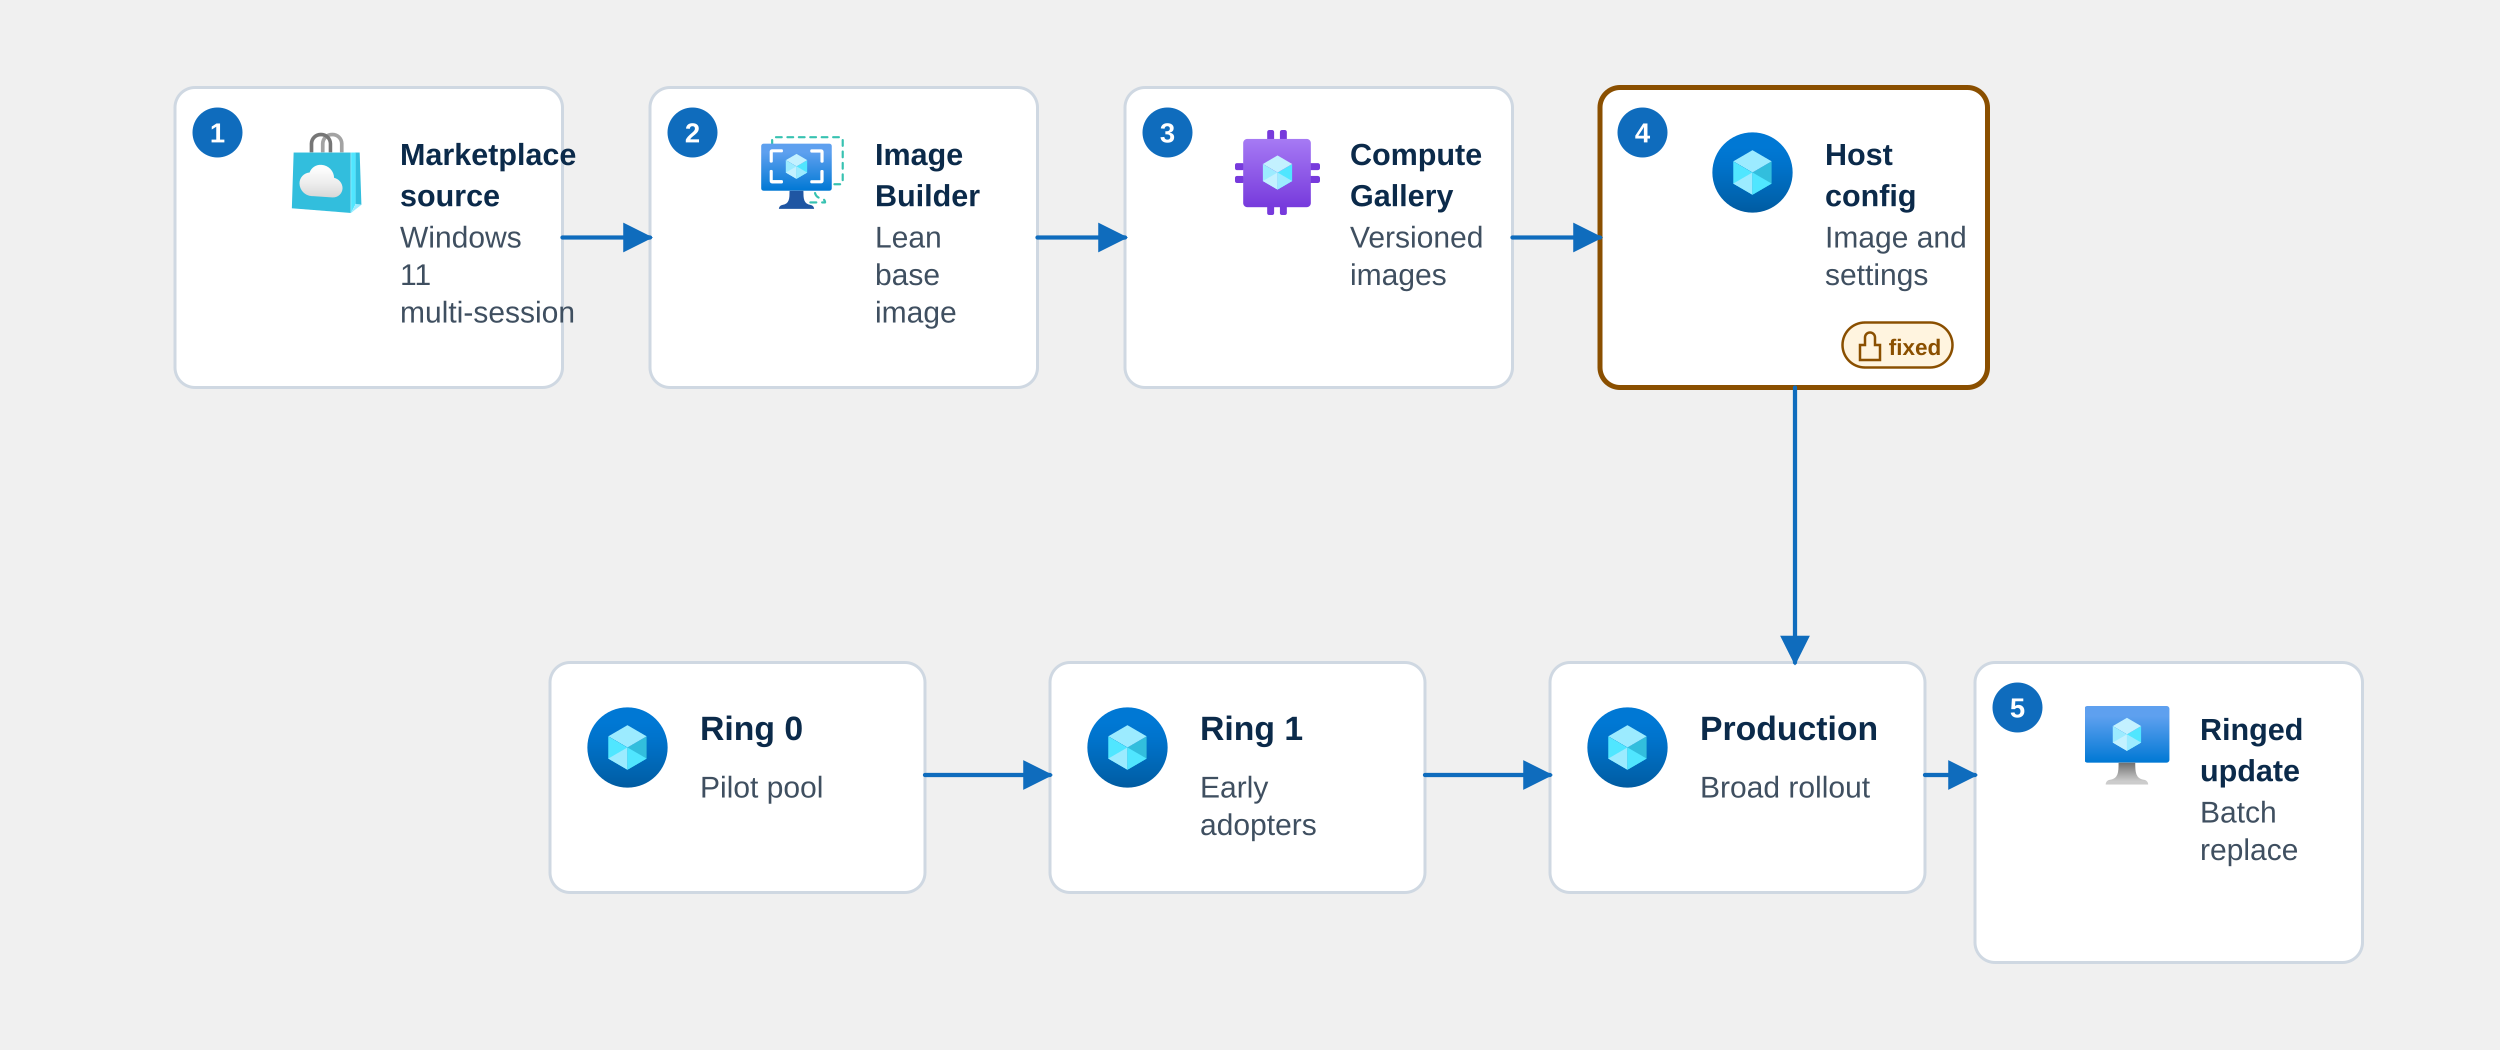
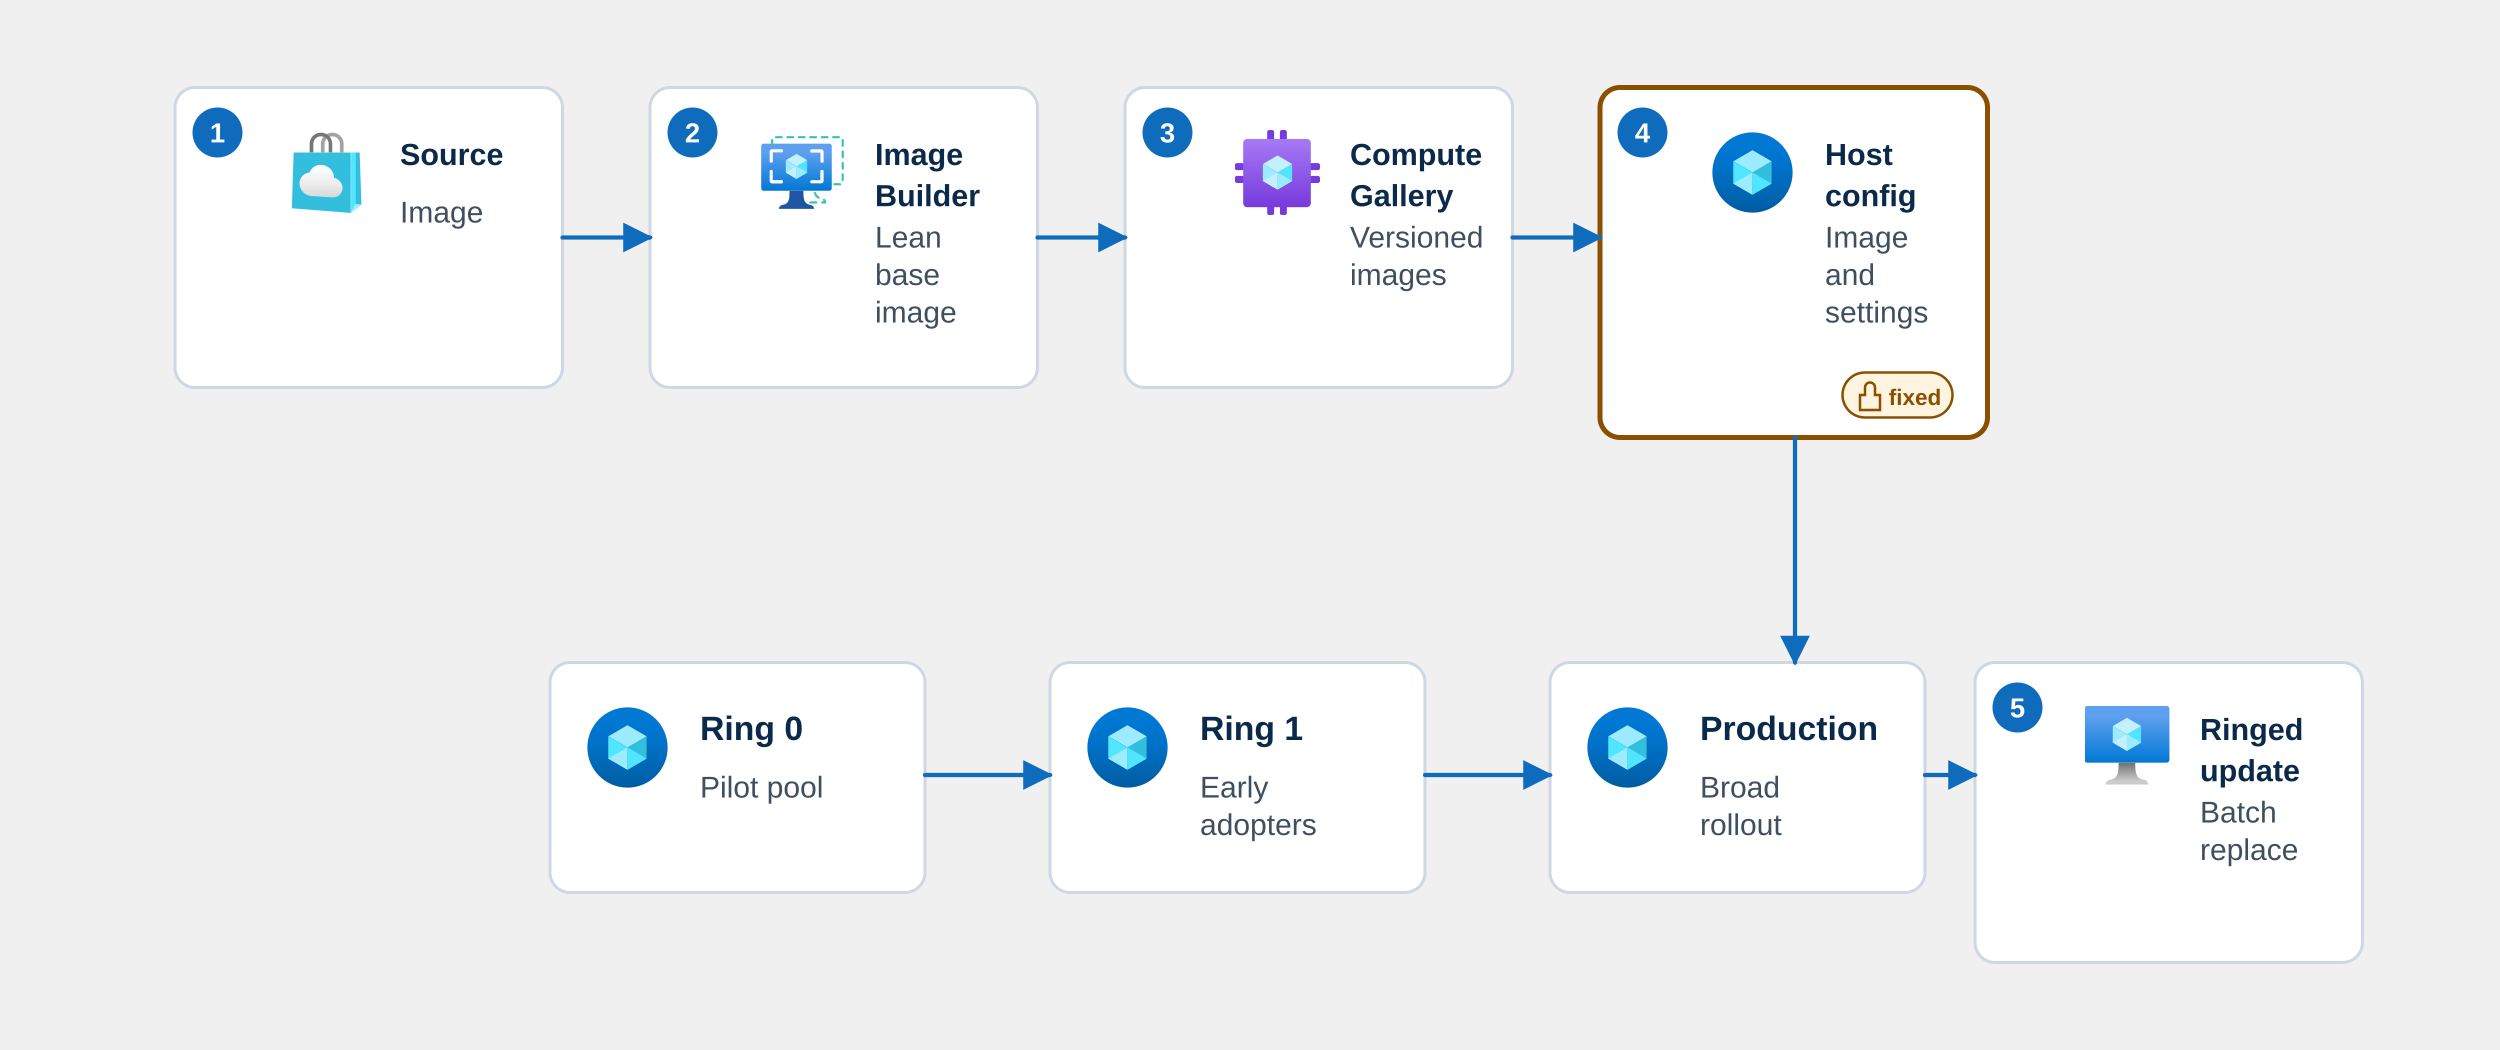
<svg xmlns="http://www.w3.org/2000/svg" viewBox="0 100 1000 420" width="1000" height="420" font-family="'Segoe UI', 'Segoe UI Variable', system-ui, -apple-system, 'Helvetica Neue', Arial, sans-serif" role="img" aria-labelledby="t d">
  <defs>
    <marker id="arrow" viewBox="0 0 10 10" refX="9" refY="5" markerWidth="7" markerHeight="7" orient="auto-start-reverse">
      <path d="M0,0 L10,5 L0,10 z" fill="#0f6cbd" />
    </marker>
    <marker id="arrow-dashed" viewBox="0 0 10 10" refX="9" refY="5" markerWidth="7" markerHeight="7" orient="auto-start-reverse">
      <path d="M0,0 L10,5 L0,10 z" fill="#6f93bf" />
    </marker>
  </defs>
  <rect x="70" y="135" width="155" height="120" rx="8" fill="#ffffff" stroke="#cfd8e2" stroke-width="1.2" />
  <circle cx="87" cy="153" r="10" fill="#0f6cbd" />
  <text x="87" y="156.96" font-size="11" font-weight="700" fill="#ffffff" text-anchor="middle">1</text>
  <svg x="114" y="152" width="34" height="34" viewBox="0 0 18 18">
    <defs>
      <linearGradient id="i1-a9aaf2bb-2b64-49fc-9aeb-39d687a60471" x1="7.63" y1="15.34" x2="7.63" y2="5.84" gradientUnits="userSpaceOnUse">
        <stop offset="0" stop-color="#ccc" />
        <stop offset="0.15" stop-color="#dadada" />
        <stop offset="0.44" stop-color="#eee" />
        <stop offset="0.72" stop-color="#fbfbfb" />
        <stop offset="1" stop-color="#fff" />
      </linearGradient>
    </defs>
    <path id="i1-f354248b-347f-4f34-a8b1-60412d94c898" d="M15,4.77h-1v12.8l1-1.93Z" fill="#50e6ff" />
    <path id="i1-bf20c85f-cfbc-4e9f-9f35-5cecd5301485" d="M15,15.63h0l-1,1.93,1-.8,1.23-.95Z" fill="#9cebff" />
    <path id="i1-be80f902-4822-48d8-b1cc-57ee4a39e795" d="M8.39,2.86A1.57,1.57,0,0,1,10,1.35a1.57,1.57,0,0,1,1.63,1.51V4.77h.78V2.86A2.35,2.35,0,0,0,10,.57a2.35,2.35,0,0,0-2.4,2.29V4.77h.78Z" fill="#a3a3a3" />
    <path id="i1-bb07ca4b-ec49-44a9-9a8d-bb0f7a8be768" d="M6,2.86A1.57,1.57,0,0,1,7.62,1.35,1.58,1.58,0,0,1,9.25,2.86V4.77H10V2.86A2.36,2.36,0,0,0,7.62.57a2.35,2.35,0,0,0-2.4,2.29V4.77H6Z" fill="#767676" />
    <polygon points="13.92 4.77 13.92 17.57 1.45 16.58 1.83 4.77 13.92 4.77" fill="#32bedd" />
    <polygon points="14.95 4.77 14.95 15.64 16.18 15.82 15.81 4.77 14.95 4.77" fill="#32bedd" />
    <path d="M12.19,12.31a2.3,2.3,0,0,0-1.79-2.18A2.84,2.84,0,0,0,7.74,7.38,2.47,2.47,0,0,0,5.2,9a2.3,2.3,0,0,0-2.13,2.31A2.74,2.74,0,0,0,5.63,14h.22l4.16.28h.11A2,2,0,0,0,12.19,12.31Z" fill="url(#i1-a9aaf2bb-2b64-49fc-9aeb-39d687a60471)" />
  </svg>
-   <text x="160" y="166.0" font-size="12.2" font-weight="700" fill="#0b2a4a" text-anchor="start">Marketplace</text>
-   <text x="160" y="182.47" font-size="12.2" font-weight="700" fill="#0b2a4a" text-anchor="start">source</text>
-   <text x="160" y="199.0" font-size="12" font-weight="400" fill="#3f4f60" text-anchor="start">Windows</text>
-   <text x="160" y="214.0" font-size="12" font-weight="400" fill="#3f4f60" text-anchor="start">11</text>
-   <text x="160" y="229.0" font-size="12" font-weight="400" fill="#3f4f60" text-anchor="start">multi-session</text>
+   <text x="160" y="166.0" font-size="12.2" font-weight="700" fill="#0b2a4a" text-anchor="start">Source</text>
+   <text x="160" y="189.0" font-size="12" font-weight="400" fill="#3f4f60" text-anchor="start">Image</text>
  <rect x="260" y="135" width="155" height="120" rx="8" fill="#ffffff" stroke="#cfd8e2" stroke-width="1.2" />
  <circle cx="277" cy="153" r="10" fill="#0f6cbd" />
  <text x="277" y="156.96" font-size="11" font-weight="700" fill="#ffffff" text-anchor="middle">2</text>
  <svg x="304" y="152" width="34" height="34" viewBox="0 0 18 18">
    <defs>
      <linearGradient id="i2-a743bfbf-43b1-4b79-b3a1-696091f8e2ab" x1="7.725" y1="12.859" x2="7.725" y2="2.896" gradientUnits="userSpaceOnUse">
        <stop offset="0" stop-color="#0078d4" />
        <stop offset="0.817" stop-color="#5ea0ef" />
      </linearGradient>
    </defs>
    <g id="i2-e9d3fb42-bcb8-4f88-a8f9-d56e280aed3b">
      <g>
        <g>
          <path d="M8.574,12.334h0a.231.231,0,0,1-.226-.236c0-.123,0-.25,0-.381H7.962a.231.231,0,0,1,0-.462h.616a.231.231,0,0,1,.231.231q0,.327,0,.622A.231.231,0,0,1,8.574,12.334Z" fill="#37c2b1" />
          <path d="M7.685,14.541a.231.231,0,0,1-.1-.438,1.171,1.171,0,0,0,.629-.814.231.231,0,0,1,.445.124,1.642,1.642,0,0,1-.869,1.105A.233.233,0,0,1,7.685,14.541Z" fill="#37c2b1" />
          <path d="M6.926,15.566H6.31a.23.23,0,0,1-.231-.231,1.057,1.057,0,0,1,.286-.717.231.231,0,0,1,.339.315.627.627,0,0,0-.114.171h.336a.231.231,0,0,1,0,.462Z" fill="#37c2b1" />
          <path d="M11.918,15.566H10.67a.231.231,0,0,1,0-.462h1.248a.231.231,0,0,1,0,.462Z" fill="#37c2b1" />
          <path d="M13.782,15.566h-.616a.231.231,0,0,1,0-.462H13.5a.636.636,0,0,0-.114-.17.231.231,0,0,1,.337-.315,1.048,1.048,0,0,1,.289.716A.231.231,0,0,1,13.782,15.566Z" fill="#37c2b1" />
          <path d="M12.405,14.542a.23.23,0,0,1-.1-.023,1.641,1.641,0,0,1-.872-1.1.231.231,0,1,1,.445-.125,1.176,1.176,0,0,0,.631.814.231.231,0,0,1-.1.438Z" fill="#37c2b1" />
          <path d="M11.513,12.334a.231.231,0,0,1-.231-.226c0-.2,0-.4,0-.622a.232.232,0,0,1,.231-.231h.616a.231.231,0,0,1,0,.462H11.74c0,.131,0,.258,0,.381a.231.231,0,0,1-.226.236Z" fill="#37c2b1" />
          <path d="M16.967,11.717h-1.21a.231.231,0,0,1,0-.462h1.21a.231.231,0,1,1,0,.462Zm-2.421,0h-1.21a.231.231,0,0,1,0-.462h1.21a.231.231,0,0,1,0,.462Zm-7.8,0H5.535a.231.231,0,0,1,0-.462H6.746a.231.231,0,0,1,0,.462Zm-2.421,0H3.114a.231.231,0,0,1,0-.462H4.325a.231.231,0,0,1,0,.462Zm13.191-.876a.23.23,0,0,1-.231-.231V9.4a.231.231,0,0,1,.462,0v1.21A.231.231,0,0,1,17.516,10.841Zm-14.944,0a.231.231,0,0,1-.231-.231V9.394a.231.231,0,0,1,.462,0v1.211A.232.232,0,0,1,2.572,10.836ZM17.516,8.42a.23.23,0,0,1-.231-.231V6.979a.231.231,0,0,1,.462,0v1.21A.231.231,0,0,1,17.516,8.42ZM2.572,8.415a.231.231,0,0,1-.231-.231V6.973a.231.231,0,0,1,.462,0V8.184A.232.232,0,0,1,2.572,8.415ZM17.516,6a.23.23,0,0,1-.231-.231V4.558a.231.231,0,0,1,.462,0v1.21A.231.231,0,0,1,17.516,6ZM2.572,5.993a.23.23,0,0,1-.231-.231V4.552a.231.231,0,0,1,.462,0v1.21A.231.231,0,0,1,2.572,5.993ZM17.516,3.578a.23.23,0,0,1-.231-.231V2.137a.231.231,0,1,1,.462,0v1.21A.231.231,0,0,1,17.516,3.578ZM2.572,3.572a.23.23,0,0,1-.231-.231V2.131a.231.231,0,1,1,.462,0v1.21A.231.231,0,0,1,2.572,3.572ZM16.7,1.755H15.494a.231.231,0,0,1,0-.462H16.7a.231.231,0,1,1,0,.462Zm-2.422,0h-1.21a.231.231,0,0,1,0-.462h1.21a.231.231,0,1,1,0,.462Zm-2.421,0h-1.21a.231.231,0,0,1,0-.462h1.21a.231.231,0,1,1,0,.462Zm-2.421,0H8.231a.231.231,0,0,1,0-.462h1.21a.231.231,0,1,1,0,.462Zm-2.421,0H5.81a.231.231,0,0,1,0-.462H7.02a.231.231,0,1,1,0,.462Zm-2.421,0H3.389a.231.231,0,0,1,0-.462H4.6a.231.231,0,0,1,0,.462Z" fill="#37c2b1" />
        </g>
        <rect x="0.253" y="2.896" width="14.944" height="9.963" rx="0.499" fill="url(#i2-a743bfbf-43b1-4b79-b3a1-696091f8e2ab)" />
        <path d="M10.722,15.872c-1.477-.231-1.535-1.3-1.531-3.013H6.26c0,1.716-.054,2.782-1.532,3.013a.87.87,0,0,0-.736.835h7.472A.875.875,0,0,0,10.722,15.872Z" fill="#1f56a3" />
        <g>
          <polygon points="9.987 6.379 9.987 9.01 7.725 10.337 7.725 7.699 9.987 6.379" fill="#50e6ff" />
          <polygon points="9.987 6.379 7.733 7.706 5.464 6.379 7.733 5.06 9.987 6.379" fill="#c3f1ff" />
          <polygon points="7.725 7.706 7.725 10.337 5.464 9.01 5.464 6.379 7.725 7.706" fill="#9cebff" />
          <polygon points="5.464 9.01 7.725 7.699 7.725 10.337 5.464 9.01" fill="#c3f1ff" />
          <polygon points="9.987 9.01 7.725 7.699 7.725 10.337 9.987 9.01" fill="#9cebff" />
          <path d="M4.619,4.08H2.546a.5.5,0,0,0-.5.5v2.08a.249.249,0,0,0,.249.249h.166a.249.249,0,0,0,.249-.249V4.736H4.619a.248.248,0,0,0,.241-.249V4.329A.248.248,0,0,0,4.619,4.08Z" fill="#fff" />
          <path d="M4.619,10.609H2.7V8.7a.248.248,0,0,0-.248-.248H2.3a.249.249,0,0,0-.249.248v2.111a.5.5,0,0,0,.49.505H4.619a.255.255,0,0,0,.244-.268l0-.026v-.165A.248.248,0,0,0,4.619,10.609Z" fill="#fff" />
          <path d="M12.935,4.1H10.892a.248.248,0,0,0-.249.248V4.51a.247.247,0,0,0,.225.27H12.8V6.673a.248.248,0,0,0,.249.249h.173a.248.248,0,0,0,.249-.249V4.6a.5.5,0,0,0-.5-.5Z" fill="#fff" />
          <path d="M13.191,8.468h-.158a.248.248,0,0,0-.249.248h0v1.915H10.892a.249.249,0,0,0-.249.249v.166a.249.249,0,0,0,.249.249h2.073a.505.505,0,0,0,.505-.5V8.716a.249.249,0,0,0-.247-.25A.172.172,0,0,0,13.191,8.468Z" fill="#fff" />
        </g>
      </g>
    </g>
  </svg>
  <text x="350" y="166.0" font-size="12.2" font-weight="700" fill="#0b2a4a" text-anchor="start">Image</text>
  <text x="350" y="182.47" font-size="12.2" font-weight="700" fill="#0b2a4a" text-anchor="start">Builder</text>
  <text x="350" y="199.0" font-size="12" font-weight="400" fill="#3f4f60" text-anchor="start">Lean</text>
  <text x="350" y="214.0" font-size="12" font-weight="400" fill="#3f4f60" text-anchor="start">base</text>
  <text x="350" y="229.0" font-size="12" font-weight="400" fill="#3f4f60" text-anchor="start">image</text>
  <rect x="450" y="135" width="155" height="120" rx="8" fill="#ffffff" stroke="#cfd8e2" stroke-width="1.2" />
  <circle cx="467" cy="153" r="10" fill="#0f6cbd" />
  <text x="467" y="156.96" font-size="11" font-weight="700" fill="#ffffff" text-anchor="middle">3</text>
  <svg x="494" y="152" width="34" height="34" viewBox="0 0 18 18">
    <defs>
      <linearGradient id="i3-b9a9ff0b-7dac-405b-a6dd-a489a2813f83" x1="8.898" y1="16.345" x2="8.898" y2="1.887" gradientUnits="userSpaceOnUse">
        <stop offset="0.001" stop-color="#773adc" />
        <stop offset="1" stop-color="#a67af4" />
      </linearGradient>
    </defs>
    <g id="i3-b489344a-7430-4172-84c3-3a0d8c5a38b5">
      <g>
        <g>
          <path d="M7.855,2.526H7.247A.431.431,0,0,1,6.816,2.1V.431A.431.431,0,0,1,7.247,0h.608a.43.43,0,0,1,.43.431V2.1A.43.43,0,0,1,7.855,2.526ZM10.979,2.1V.431A.431.431,0,0,0,10.548,0H9.941A.431.431,0,0,0,9.51.431V2.1a.431.431,0,0,0,.431.431h.607A.431.431,0,0,0,10.979,2.1ZM8.285,17.612V16.338A.388.388,0,0,0,7.9,15.95H7.2a.388.388,0,0,0-.388.388v1.274A.388.388,0,0,0,7.2,18H7.9A.388.388,0,0,0,8.285,17.612Zm2.694,0V16.338a.388.388,0,0,0-.388-.388H9.9a.388.388,0,0,0-.388.388v1.274A.388.388,0,0,0,9.9,18h.693A.388.388,0,0,0,10.979,17.612Zm4.8-9.114h1.777A.445.445,0,0,0,18,8.053V7.46a.445.445,0,0,0-.445-.445H15.778a.445.445,0,0,0-.445.445v.593A.445.445,0,0,0,15.778,8.5Zm0,2.719h1.777A.445.445,0,0,0,18,10.772v-.594a.444.444,0,0,0-.445-.444H15.778a.444.444,0,0,0-.445.444v.594A.445.445,0,0,0,15.778,11.217ZM.385,8.5h1.23A.385.385,0,0,0,2,8.113V7.4a.385.385,0,0,0-.385-.385H.385A.385.385,0,0,0,0,7.4v.713A.385.385,0,0,0,.385,8.5Zm0,2.719h1.23A.385.385,0,0,0,2,10.832v-.713a.385.385,0,0,0-.385-.385H.385A.385.385,0,0,0,0,10.119v.713A.385.385,0,0,0,.385,11.217Z" fill="#773adc" />
          <rect x="1.734" y="1.887" width="14.327" height="14.458" rx="0.88" fill="url(#i3-b9a9ff0b-7dac-405b-a6dd-a489a2813f83)" />
        </g>
        <g>
          <polygon points="12.097 7.198 12.097 10.802 9.004 12.612 9.004 9 12.097 7.198" fill="#50e6ff" />
          <polygon points="12.097 7.198 9.004 9.008 5.903 7.198 9.004 5.388 12.097 7.198" fill="#c3f1ff" />
          <polygon points="9.004 9.008 9.004 12.612 5.903 10.802 5.903 7.198 9.004 9.008" fill="#9cebff" />
          <polygon points="5.903 10.802 9.004 9 9.004 12.612 5.903 10.802" fill="#c3f1ff" />
          <polygon points="12.097 10.802 9.004 9 9.004 12.612 12.097 10.802" fill="#9cebff" />
        </g>
      </g>
    </g>
  </svg>
  <text x="540" y="166.0" font-size="12.2" font-weight="700" fill="#0b2a4a" text-anchor="start">Compute</text>
  <text x="540" y="182.47" font-size="12.2" font-weight="700" fill="#0b2a4a" text-anchor="start">Gallery</text>
  <text x="540" y="199.0" font-size="12" font-weight="400" fill="#3f4f60" text-anchor="start">Versioned</text>
  <text x="540" y="214.0" font-size="12" font-weight="400" fill="#3f4f60" text-anchor="start">images</text>
-   <rect x="640" y="135" width="155" height="120" rx="8" fill="#ffffff" stroke="#8a4f00" stroke-width="2" />
+   <rect x="640" y="135" width="155" height="140" rx="8" fill="#ffffff" stroke="#8a4f00" stroke-width="2" />
  <circle cx="657" cy="153" r="10" fill="#0f6cbd" />
  <text x="657" y="156.96" font-size="11" font-weight="700" fill="#ffffff" text-anchor="middle">4</text>
-   <rect x="737" y="229" width="44" height="18" rx="9" fill="#fff4df" stroke="#8a4f00" stroke-width="1" />
-   <path d="M746,238 h-2 v6 h8 v-6 h-2 v-3 a2,2 0 0 0 -4,0 z" fill="none" stroke="#8a4f00" stroke-width="1" />
-   <text x="766" y="242" font-size="9" font-weight="700" fill="#8a4f00" text-anchor="middle">fixed</text>
+   <rect x="737" y="249" width="44" height="18" rx="9" fill="#fff4df" stroke="#8a4f00" stroke-width="1" />
+   <path d="M746,258 h-2 v6 h8 v-6 h-2 v-3 a2,2 0 0 0 -4,0 z" fill="none" stroke="#8a4f00" stroke-width="1" />
+   <text x="766" y="262" font-size="9" font-weight="700" fill="#8a4f00" text-anchor="middle">fixed</text>
  <svg x="684" y="152" width="34" height="34" viewBox="0 0 18 18">
    <defs>
      <linearGradient id="i4-b7b52328-afea-4ae3-a11b-e21cf942d33d" x1="9" y1="17.5" x2="9" y2="0.5" gradientUnits="userSpaceOnUse">
        <stop offset="0" stop-color="#005ba1" />
        <stop offset="0.168" stop-color="#0063ae" />
        <stop offset="0.577" stop-color="#0072ca" />
        <stop offset="0.815" stop-color="#0078d4" />
      </linearGradient>
    </defs>
    <g id="i4-f296cd5a-787e-4f7b-ae7d-f8e4c512e403">
      <g>
        <circle cx="9" cy="9" r="8.5" fill="url(#i4-b7b52328-afea-4ae3-a11b-e21cf942d33d)" />
        <g id="i4-b26dad0a-3648-4f5e-b5e8-d86f08f4d08c">
          <g id="i4-bf235d1c-b690-40eb-8a79-cf880451778d">
            <g id="i4-bcd9163a-c4d8-4e54-8c97-4a109bf64f75">
              <path id="i4-e49dfb7e-134a-43bd-83fc-ab356cb14af0" d="M13.046,6.635v4.709L8.984,13.707V8.992Z" fill="#32bedd" />
            </g>
            <g id="i4-a5b973ff-f0b7-405d-8643-344e4c6197bf">
              <path id="i4-b4b89f14-a55a-428c-a4ac-415feb735142" d="M13.046,6.635,8.99,9,4.928,6.635,8.99,4.272Z" fill="#9cebff" />
            </g>
            <g id="i4-adac1240-6aa9-4f15-96e4-37e67d1c6c71">
              <path id="i4-f65d8fa4-1c52-4beb-89ef-75de96e9143e" d="M8.984,9v4.709L4.928,11.344V6.635Z" fill="#50e6ff" />
            </g>
            <path id="i4-b5d243da-3c58-4a56-96f0-5072c268eecc" d="M4.928,11.344,8.984,8.992v4.715Z" fill="#9cebff" />
            <path id="i4-f11f8f15-8a95-4259-8c1e-cffcafd2ea60" d="M13.046,11.344,8.984,8.992v4.715Z" fill="#50e6ff" />
          </g>
        </g>
      </g>
    </g>
  </svg>
  <text x="730" y="166.0" font-size="12.2" font-weight="700" fill="#0b2a4a" text-anchor="start">Host</text>
  <text x="730" y="182.47" font-size="12.2" font-weight="700" fill="#0b2a4a" text-anchor="start">config</text>
-   <text x="730" y="199.0" font-size="12" font-weight="400" fill="#3f4f60" text-anchor="start">Image and</text>
-   <text x="730" y="214.0" font-size="12" font-weight="400" fill="#3f4f60" text-anchor="start">settings</text>
+   <text x="730" y="199.0" font-size="12" font-weight="400" fill="#3f4f60" text-anchor="start">Image</text>
+   <text x="730" y="214.0" font-size="12" font-weight="400" fill="#3f4f60" text-anchor="start">and</text>
+   <text x="730" y="229.0" font-size="12" font-weight="400" fill="#3f4f60" text-anchor="start">settings</text>
  <rect x="790" y="365" width="155" height="120" rx="8" fill="#ffffff" stroke="#cfd8e2" stroke-width="1.2" />
  <circle cx="807" cy="383" r="10" fill="#0f6cbd" />
  <text x="807" y="386.96" font-size="11" font-weight="700" fill="#ffffff" text-anchor="middle">5</text>
  <svg x="834" y="382" width="34" height="34" viewBox="0 0 18 18">
    <defs>
      <linearGradient id="i5-f34d9569-2bd0-4002-8f16-3d01d8106cb5" x1="8.88" y1="12.21" x2="8.88" y2="0.21" gradientUnits="userSpaceOnUse">
        <stop offset="0" stop-color="#0078d4" />
        <stop offset="0.82" stop-color="#5ea0ef" />
      </linearGradient>
      <linearGradient id="i5-bdb45a0b-eb58-4970-a60a-fb2ce314f866" x1="8.88" y1="16.84" x2="8.88" y2="12.21" gradientUnits="userSpaceOnUse">
        <stop offset="0.15" stop-color="#ccc" />
        <stop offset="1" stop-color="#707070" />
      </linearGradient>
    </defs>
    <rect x="-0.12" y="0.21" width="18" height="12" rx="0.6" fill="url(#i5-f34d9569-2bd0-4002-8f16-3d01d8106cb5)" />
    <polygon points="11.88 4.46 11.88 7.95 8.88 9.71 8.88 6.21 11.88 4.46" fill="#50e6ff" />
    <polygon points="11.88 4.46 8.88 6.22 5.88 4.46 8.88 2.71 11.88 4.46" fill="#c3f1ff" />
    <polygon points="8.88 6.22 8.88 9.71 5.88 7.95 5.88 4.46 8.88 6.22" fill="#9cebff" />
    <polygon points="5.88 7.95 8.88 6.21 8.88 9.71 5.88 7.95" fill="#c3f1ff" />
    <polygon points="11.88 7.95 8.88 6.21 8.88 9.71 11.88 7.95" fill="#9cebff" />
    <path d="M12.49,15.84c-1.78-.28-1.85-1.56-1.85-3.63H7.11c0,2.07-.06,3.35-1.84,3.63a1,1,0,0,0-.89,1h9A1,1,0,0,0,12.49,15.84Z" fill="url(#i5-bdb45a0b-eb58-4970-a60a-fb2ce314f866)" />
  </svg>
  <text x="880" y="396.0" font-size="12.2" font-weight="700" fill="#0b2a4a" text-anchor="start">Ringed</text>
  <text x="880" y="412.47" font-size="12.2" font-weight="700" fill="#0b2a4a" text-anchor="start">update</text>
  <text x="880" y="429.0" font-size="12" font-weight="400" fill="#3f4f60" text-anchor="start">Batch</text>
  <text x="880" y="444.0" font-size="12" font-weight="400" fill="#3f4f60" text-anchor="start">replace</text>
  <rect x="220" y="365" width="150" height="92" rx="8" fill="#ffffff" stroke="#cfd8e2" stroke-width="1.2" />
  <svg x="234" y="382" width="34" height="34" viewBox="0 0 18 18">
    <defs>
      <linearGradient id="i6-b7b52328-afea-4ae3-a11b-e21cf942d33d" x1="9" y1="17.5" x2="9" y2="0.5" gradientUnits="userSpaceOnUse">
        <stop offset="0" stop-color="#005ba1" />
        <stop offset="0.168" stop-color="#0063ae" />
        <stop offset="0.577" stop-color="#0072ca" />
        <stop offset="0.815" stop-color="#0078d4" />
      </linearGradient>
    </defs>
    <g id="i6-f296cd5a-787e-4f7b-ae7d-f8e4c512e403">
      <g>
        <circle cx="9" cy="9" r="8.5" fill="url(#i6-b7b52328-afea-4ae3-a11b-e21cf942d33d)" />
        <g id="i6-b26dad0a-3648-4f5e-b5e8-d86f08f4d08c">
          <g id="i6-bf235d1c-b690-40eb-8a79-cf880451778d">
            <g id="i6-bcd9163a-c4d8-4e54-8c97-4a109bf64f75">
              <path id="i6-e49dfb7e-134a-43bd-83fc-ab356cb14af0" d="M13.046,6.635v4.709L8.984,13.707V8.992Z" fill="#32bedd" />
            </g>
            <g id="i6-a5b973ff-f0b7-405d-8643-344e4c6197bf">
              <path id="i6-b4b89f14-a55a-428c-a4ac-415feb735142" d="M13.046,6.635,8.99,9,4.928,6.635,8.99,4.272Z" fill="#9cebff" />
            </g>
            <g id="i6-adac1240-6aa9-4f15-96e4-37e67d1c6c71">
              <path id="i6-f65d8fa4-1c52-4beb-89ef-75de96e9143e" d="M8.984,9v4.709L4.928,11.344V6.635Z" fill="#50e6ff" />
            </g>
            <path id="i6-b5d243da-3c58-4a56-96f0-5072c268eecc" d="M4.928,11.344,8.984,8.992v4.715Z" fill="#9cebff" />
            <path id="i6-f11f8f15-8a95-4259-8c1e-cffcafd2ea60" d="M13.046,11.344,8.984,8.992v4.715Z" fill="#50e6ff" />
          </g>
        </g>
      </g>
    </g>
  </svg>
  <text x="280" y="396.0" font-size="13.5" font-weight="700" fill="#0b2a4a" text-anchor="start">Ring 0</text>
  <text x="280" y="419.0" font-size="12" font-weight="400" fill="#3f4f60" text-anchor="start">Pilot pool</text>
  <rect x="420" y="365" width="150" height="92" rx="8" fill="#ffffff" stroke="#cfd8e2" stroke-width="1.2" />
  <svg x="434" y="382" width="34" height="34" viewBox="0 0 18 18">
    <defs>
      <linearGradient id="i7-b7b52328-afea-4ae3-a11b-e21cf942d33d" x1="9" y1="17.5" x2="9" y2="0.5" gradientUnits="userSpaceOnUse">
        <stop offset="0" stop-color="#005ba1" />
        <stop offset="0.168" stop-color="#0063ae" />
        <stop offset="0.577" stop-color="#0072ca" />
        <stop offset="0.815" stop-color="#0078d4" />
      </linearGradient>
    </defs>
    <g id="i7-f296cd5a-787e-4f7b-ae7d-f8e4c512e403">
      <g>
        <circle cx="9" cy="9" r="8.5" fill="url(#i7-b7b52328-afea-4ae3-a11b-e21cf942d33d)" />
        <g id="i7-b26dad0a-3648-4f5e-b5e8-d86f08f4d08c">
          <g id="i7-bf235d1c-b690-40eb-8a79-cf880451778d">
            <g id="i7-bcd9163a-c4d8-4e54-8c97-4a109bf64f75">
              <path id="i7-e49dfb7e-134a-43bd-83fc-ab356cb14af0" d="M13.046,6.635v4.709L8.984,13.707V8.992Z" fill="#32bedd" />
            </g>
            <g id="i7-a5b973ff-f0b7-405d-8643-344e4c6197bf">
              <path id="i7-b4b89f14-a55a-428c-a4ac-415feb735142" d="M13.046,6.635,8.99,9,4.928,6.635,8.99,4.272Z" fill="#9cebff" />
            </g>
            <g id="i7-adac1240-6aa9-4f15-96e4-37e67d1c6c71">
              <path id="i7-f65d8fa4-1c52-4beb-89ef-75de96e9143e" d="M8.984,9v4.709L4.928,11.344V6.635Z" fill="#50e6ff" />
            </g>
            <path id="i7-b5d243da-3c58-4a56-96f0-5072c268eecc" d="M4.928,11.344,8.984,8.992v4.715Z" fill="#9cebff" />
            <path id="i7-f11f8f15-8a95-4259-8c1e-cffcafd2ea60" d="M13.046,11.344,8.984,8.992v4.715Z" fill="#50e6ff" />
          </g>
        </g>
      </g>
    </g>
  </svg>
  <text x="480" y="396.0" font-size="13.5" font-weight="700" fill="#0b2a4a" text-anchor="start">Ring 1</text>
  <text x="480" y="419.0" font-size="12" font-weight="400" fill="#3f4f60" text-anchor="start">Early</text>
  <text x="480" y="434.0" font-size="12" font-weight="400" fill="#3f4f60" text-anchor="start">adopters</text>
  <rect x="620" y="365" width="150" height="92" rx="8" fill="#ffffff" stroke="#cfd8e2" stroke-width="1.2" />
  <svg x="634" y="382" width="34" height="34" viewBox="0 0 18 18">
    <defs>
      <linearGradient id="i8-b7b52328-afea-4ae3-a11b-e21cf942d33d" x1="9" y1="17.5" x2="9" y2="0.5" gradientUnits="userSpaceOnUse">
        <stop offset="0" stop-color="#005ba1" />
        <stop offset="0.168" stop-color="#0063ae" />
        <stop offset="0.577" stop-color="#0072ca" />
        <stop offset="0.815" stop-color="#0078d4" />
      </linearGradient>
    </defs>
    <g id="i8-f296cd5a-787e-4f7b-ae7d-f8e4c512e403">
      <g>
        <circle cx="9" cy="9" r="8.5" fill="url(#i8-b7b52328-afea-4ae3-a11b-e21cf942d33d)" />
        <g id="i8-b26dad0a-3648-4f5e-b5e8-d86f08f4d08c">
          <g id="i8-bf235d1c-b690-40eb-8a79-cf880451778d">
            <g id="i8-bcd9163a-c4d8-4e54-8c97-4a109bf64f75">
              <path id="i8-e49dfb7e-134a-43bd-83fc-ab356cb14af0" d="M13.046,6.635v4.709L8.984,13.707V8.992Z" fill="#32bedd" />
            </g>
            <g id="i8-a5b973ff-f0b7-405d-8643-344e4c6197bf">
              <path id="i8-b4b89f14-a55a-428c-a4ac-415feb735142" d="M13.046,6.635,8.99,9,4.928,6.635,8.99,4.272Z" fill="#9cebff" />
            </g>
            <g id="i8-adac1240-6aa9-4f15-96e4-37e67d1c6c71">
              <path id="i8-f65d8fa4-1c52-4beb-89ef-75de96e9143e" d="M8.984,9v4.709L4.928,11.344V6.635Z" fill="#50e6ff" />
            </g>
            <path id="i8-b5d243da-3c58-4a56-96f0-5072c268eecc" d="M4.928,11.344,8.984,8.992v4.715Z" fill="#9cebff" />
            <path id="i8-f11f8f15-8a95-4259-8c1e-cffcafd2ea60" d="M13.046,11.344,8.984,8.992v4.715Z" fill="#50e6ff" />
          </g>
        </g>
      </g>
    </g>
  </svg>
  <text x="680" y="396.0" font-size="13.5" font-weight="700" fill="#0b2a4a" text-anchor="start">Production</text>
-   <text x="680" y="419.0" font-size="12" font-weight="400" fill="#3f4f60" text-anchor="start">Broad rollout</text>
+   <text x="680" y="419.0" font-size="12" font-weight="400" fill="#3f4f60" text-anchor="start">Broad</text>
+   <text x="680" y="434.0" font-size="12" font-weight="400" fill="#3f4f60" text-anchor="start">rollout</text>
  <path d="M225,195 L260,195" fill="none" stroke="#0f6cbd" stroke-width="1.7" stroke-linejoin="round" stroke-linecap="round" marker-end="url(#arrow)" />
  <path d="M415,195 L450,195" fill="none" stroke="#0f6cbd" stroke-width="1.7" stroke-linejoin="round" stroke-linecap="round" marker-end="url(#arrow)" />
  <path d="M605,195 L640,195" fill="none" stroke="#0f6cbd" stroke-width="1.7" stroke-linejoin="round" stroke-linecap="round" marker-end="url(#arrow)" />
-   <path d="M718,255 L718,365" fill="none" stroke="#0f6cbd" stroke-width="1.7" stroke-linejoin="round" stroke-linecap="round" marker-end="url(#arrow)" />
+   <path d="M718,275 L718,365" fill="none" stroke="#0f6cbd" stroke-width="1.7" stroke-linejoin="round" stroke-linecap="round" marker-end="url(#arrow)" />
  <path d="M370,410 L420,410" fill="none" stroke="#0f6cbd" stroke-width="1.7" stroke-linejoin="round" stroke-linecap="round" marker-end="url(#arrow)" />
  <path d="M570,410 L620,410" fill="none" stroke="#0f6cbd" stroke-width="1.7" stroke-linejoin="round" stroke-linecap="round" marker-end="url(#arrow)" />
  <path d="M770,410 L790,410" fill="none" stroke="#0f6cbd" stroke-width="1.7" stroke-linejoin="round" stroke-linecap="round" marker-end="url(#arrow)" />
</svg>
